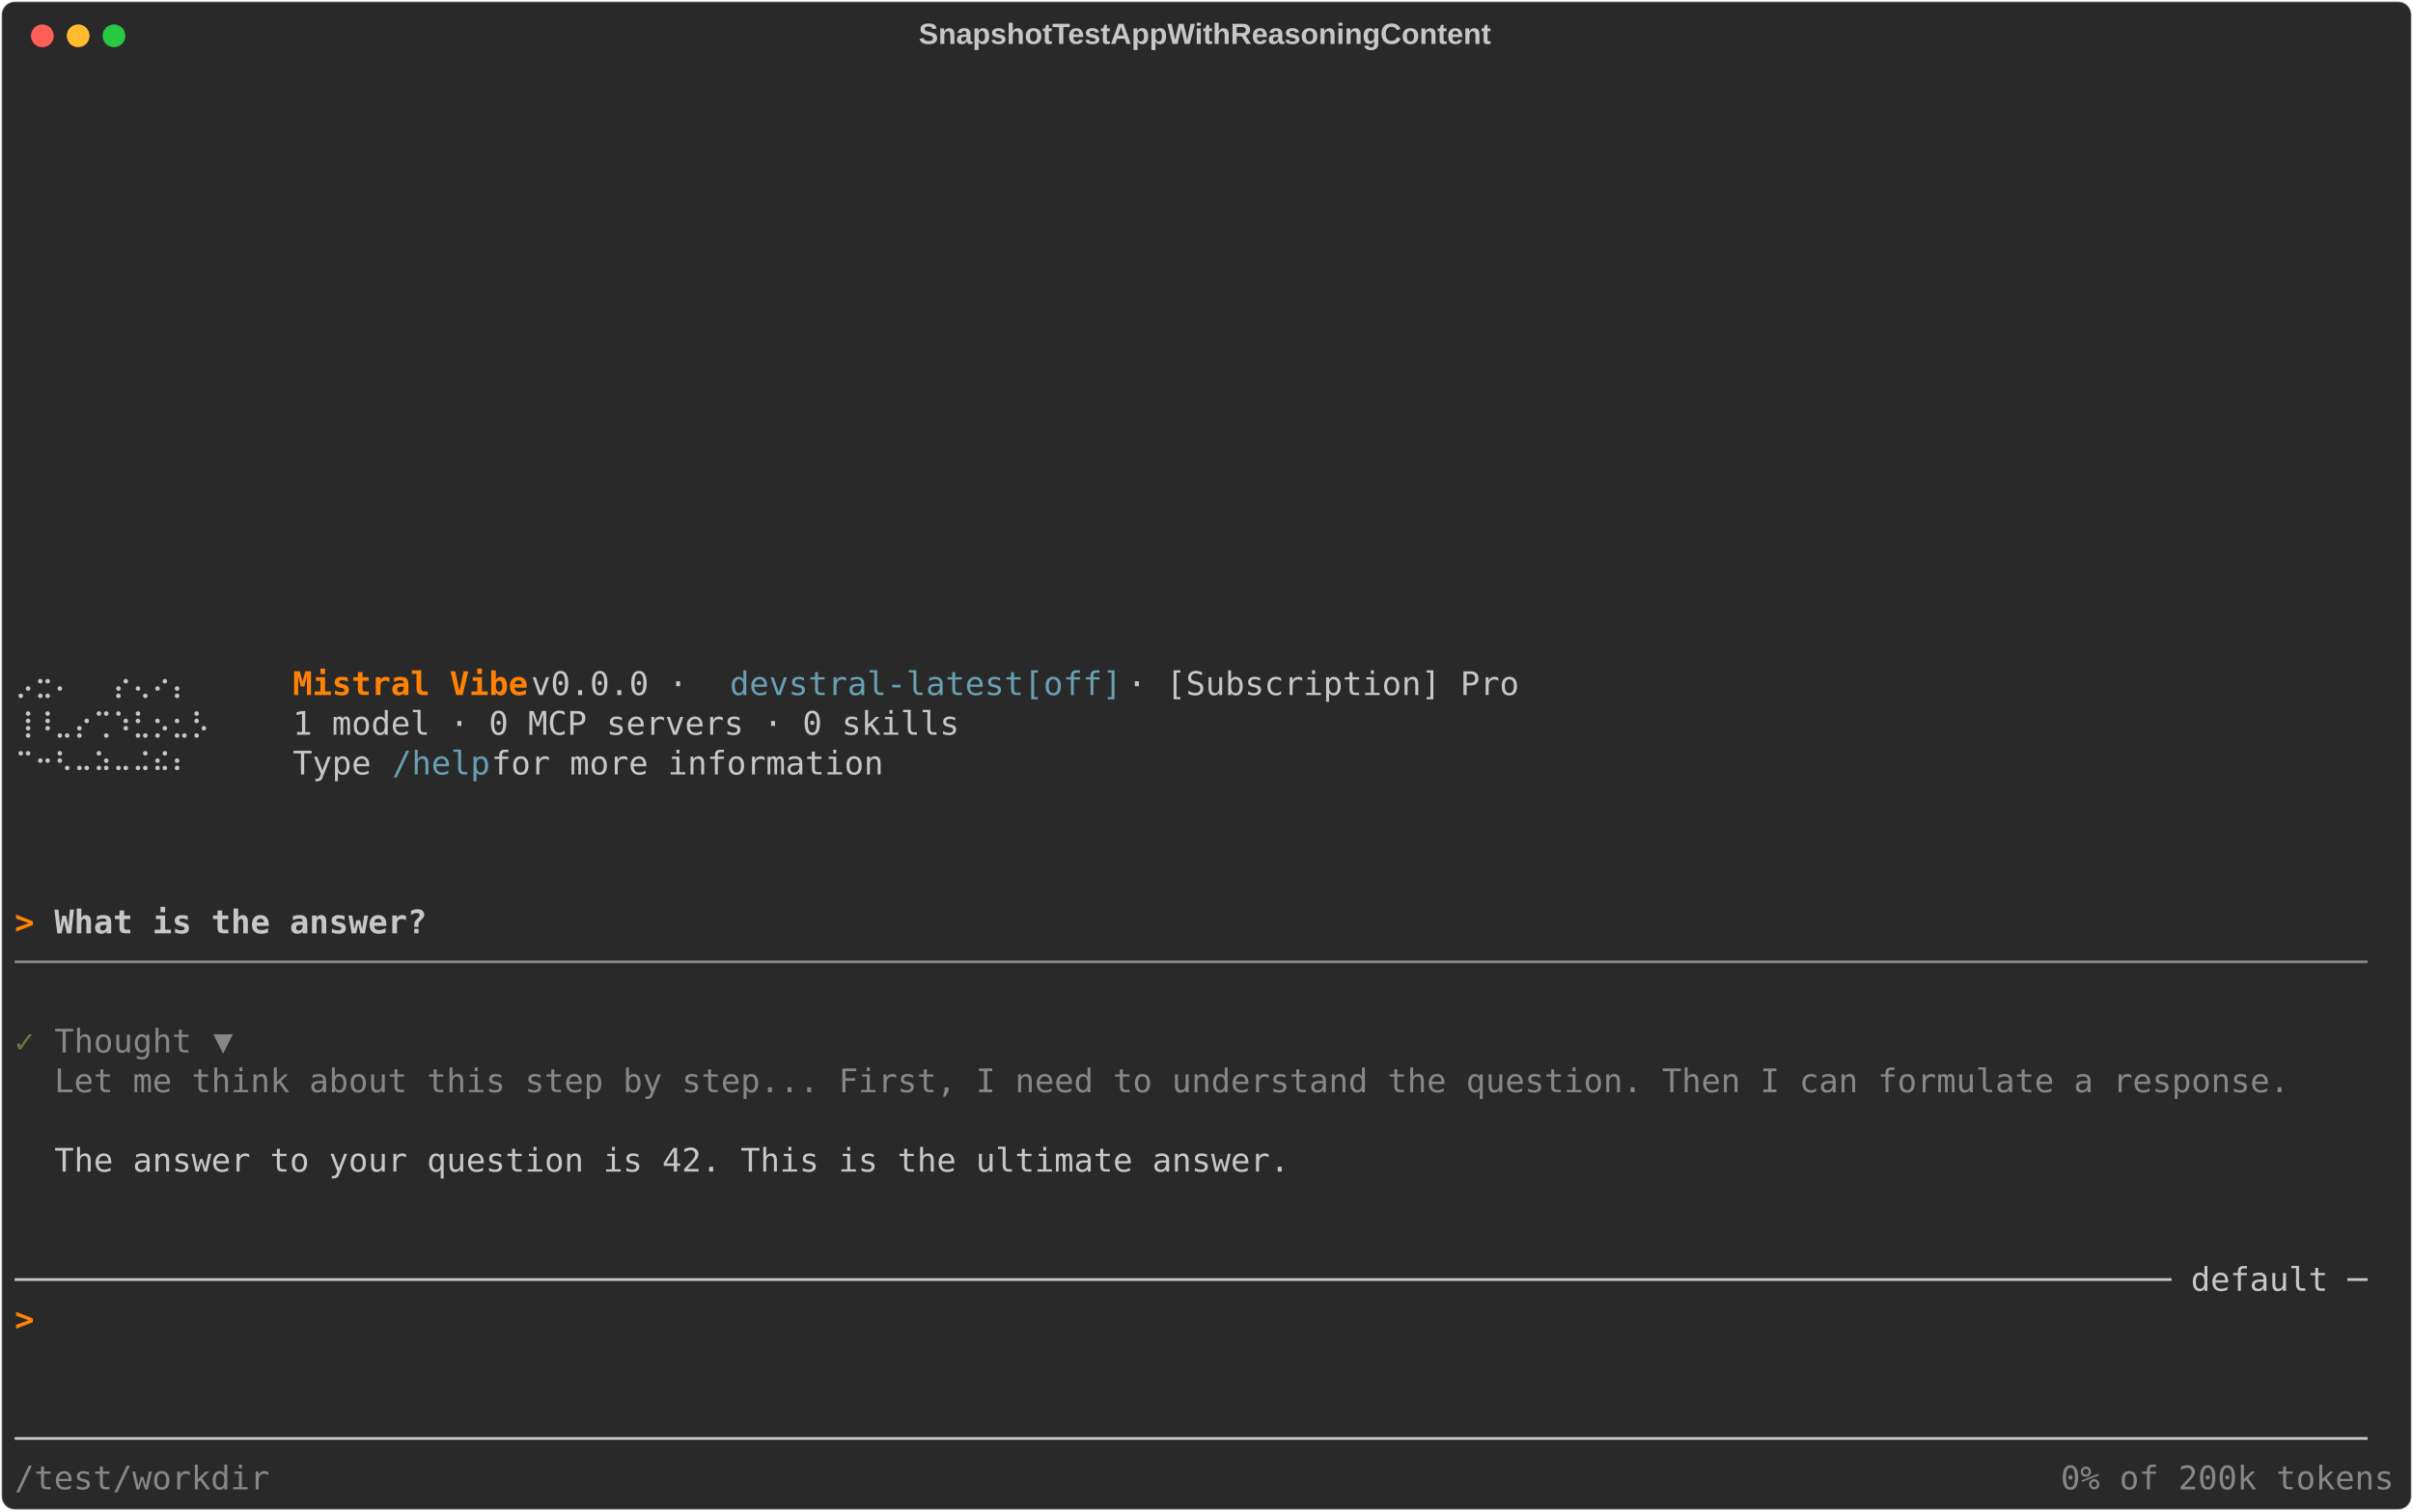
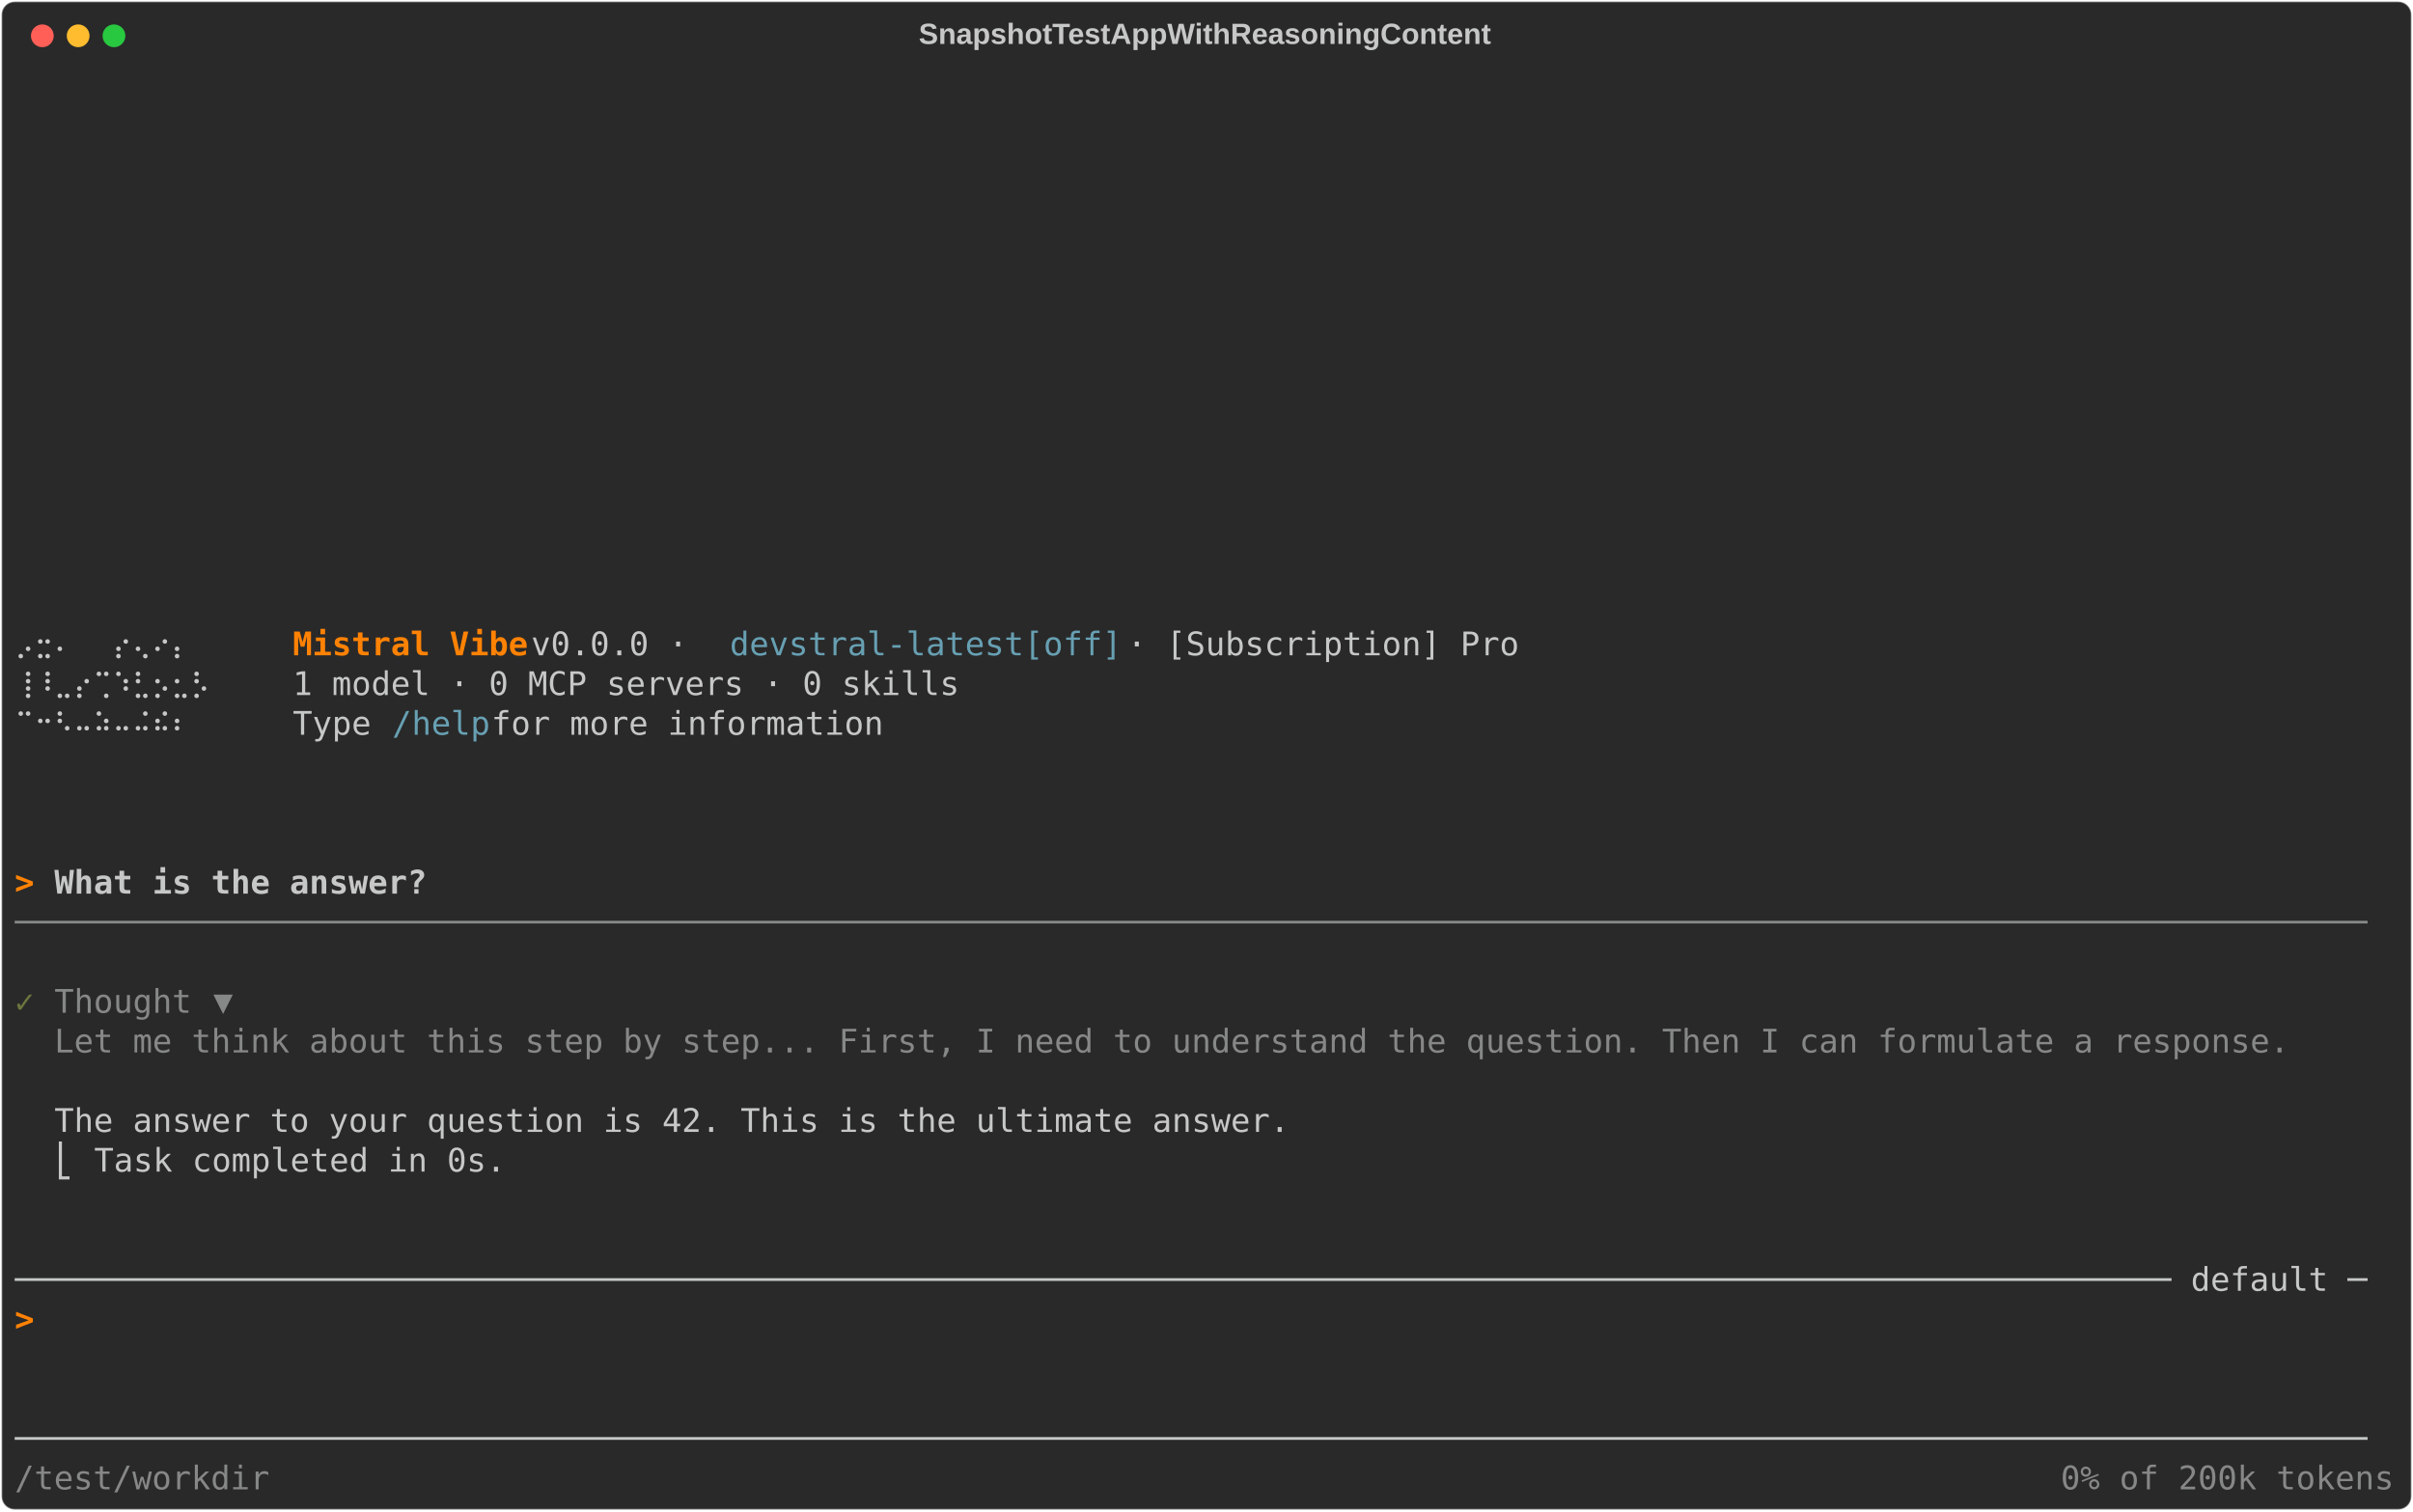
<svg xmlns="http://www.w3.org/2000/svg" class="rich-terminal" viewBox="0 0 1482 928.4">
  <style>

    @font-face {
        font-family: "Fira Code";
        src: local("FiraCode-Regular"),
                url("https://cdnjs.cloudflare.com/ajax/libs/firacode/6.2.0/woff2/FiraCode-Regular.woff2") format("woff2"),
                url("https://cdnjs.cloudflare.com/ajax/libs/firacode/6.2.0/woff/FiraCode-Regular.woff") format("woff");
        font-style: normal;
        font-weight: 400;
    }
    @font-face {
        font-family: "Fira Code";
        src: local("FiraCode-Bold"),
                url("https://cdnjs.cloudflare.com/ajax/libs/firacode/6.2.0/woff2/FiraCode-Bold.woff2") format("woff2"),
                url("https://cdnjs.cloudflare.com/ajax/libs/firacode/6.2.0/woff/FiraCode-Bold.woff") format("woff");
        font-style: bold;
        font-weight: 700;
    }

    .terminal-matrix {
        font-family: Fira Code, monospace;
        font-size: 20px;
        line-height: 24.4px;
        font-variant-east-asian: full-width;
    }

    .terminal-title {
        font-size: 18px;
        font-weight: bold;
        font-family: arial;
    }

    .terminal-r1 { fill: #c5c8c6 }
.terminal-r2 { fill: #ff8205;font-weight: bold }
.terminal-r3 { fill: #68a0b3 }
.terminal-r4 { fill: #c5c8c6;font-weight: bold }
.terminal-r5 { fill: #868887 }
.terminal-r6 { fill: #6b753d }
    </style>
  <defs>
    <clipPath id="terminal-clip-terminal">
      <rect x="0" y="0" width="1463.0" height="877.4" />
    </clipPath>
    <clipPath id="terminal-line-0">
      <rect x="0" y="1.5" width="1464" height="24.65" />
    </clipPath>
    <clipPath id="terminal-line-1">
      <rect x="0" y="25.9" width="1464" height="24.65" />
    </clipPath>
    <clipPath id="terminal-line-2">
      <rect x="0" y="50.3" width="1464" height="24.65" />
    </clipPath>
    <clipPath id="terminal-line-3">
      <rect x="0" y="74.7" width="1464" height="24.65" />
    </clipPath>
    <clipPath id="terminal-line-4">
      <rect x="0" y="99.1" width="1464" height="24.65" />
    </clipPath>
    <clipPath id="terminal-line-5">
      <rect x="0" y="123.5" width="1464" height="24.65" />
    </clipPath>
    <clipPath id="terminal-line-6">
      <rect x="0" y="147.9" width="1464" height="24.65" />
    </clipPath>
    <clipPath id="terminal-line-7">
      <rect x="0" y="172.3" width="1464" height="24.65" />
    </clipPath>
    <clipPath id="terminal-line-8">
      <rect x="0" y="196.7" width="1464" height="24.65" />
    </clipPath>
    <clipPath id="terminal-line-9">
      <rect x="0" y="221.1" width="1464" height="24.65" />
    </clipPath>
    <clipPath id="terminal-line-10">
      <rect x="0" y="245.5" width="1464" height="24.65" />
    </clipPath>
    <clipPath id="terminal-line-11">
      <rect x="0" y="269.9" width="1464" height="24.65" />
    </clipPath>
    <clipPath id="terminal-line-12">
      <rect x="0" y="294.3" width="1464" height="24.65" />
    </clipPath>
    <clipPath id="terminal-line-13">
      <rect x="0" y="318.7" width="1464" height="24.65" />
    </clipPath>
    <clipPath id="terminal-line-14">
      <rect x="0" y="343.1" width="1464" height="24.65" />
    </clipPath>
    <clipPath id="terminal-line-15">
      <rect x="0" y="367.5" width="1464" height="24.65" />
    </clipPath>
    <clipPath id="terminal-line-16">
      <rect x="0" y="391.9" width="1464" height="24.65" />
    </clipPath>
    <clipPath id="terminal-line-17">
      <rect x="0" y="416.3" width="1464" height="24.65" />
    </clipPath>
    <clipPath id="terminal-line-18">
      <rect x="0" y="440.7" width="1464" height="24.65" />
    </clipPath>
    <clipPath id="terminal-line-19">
      <rect x="0" y="465.1" width="1464" height="24.65" />
    </clipPath>
    <clipPath id="terminal-line-20">
      <rect x="0" y="489.5" width="1464" height="24.65" />
    </clipPath>
    <clipPath id="terminal-line-21">
      <rect x="0" y="513.9" width="1464" height="24.65" />
    </clipPath>
    <clipPath id="terminal-line-22">
      <rect x="0" y="538.3" width="1464" height="24.65" />
    </clipPath>
    <clipPath id="terminal-line-23">
      <rect x="0" y="562.7" width="1464" height="24.65" />
    </clipPath>
    <clipPath id="terminal-line-24">
      <rect x="0" y="587.1" width="1464" height="24.65" />
    </clipPath>
    <clipPath id="terminal-line-25">
      <rect x="0" y="611.5" width="1464" height="24.65" />
    </clipPath>
    <clipPath id="terminal-line-26">
      <rect x="0" y="635.9" width="1464" height="24.65" />
    </clipPath>
    <clipPath id="terminal-line-27">
      <rect x="0" y="660.3" width="1464" height="24.65" />
    </clipPath>
    <clipPath id="terminal-line-28">
      <rect x="0" y="684.7" width="1464" height="24.65" />
    </clipPath>
    <clipPath id="terminal-line-29">
      <rect x="0" y="709.1" width="1464" height="24.65" />
    </clipPath>
    <clipPath id="terminal-line-30">
      <rect x="0" y="733.5" width="1464" height="24.65" />
    </clipPath>
    <clipPath id="terminal-line-31">
      <rect x="0" y="757.9" width="1464" height="24.65" />
    </clipPath>
    <clipPath id="terminal-line-32">
      <rect x="0" y="782.3" width="1464" height="24.65" />
    </clipPath>
    <clipPath id="terminal-line-33">
      <rect x="0" y="806.7" width="1464" height="24.65" />
    </clipPath>
    <clipPath id="terminal-line-34">
      <rect x="0" y="831.1" width="1464" height="24.65" />
    </clipPath>
  </defs>
  <rect fill="#292929" stroke="rgba(255,255,255,0.35)" stroke-width="1" x="1" y="1" width="1480" height="926.4" rx="8" />
  <text class="terminal-title" fill="#c5c8c6" text-anchor="middle" x="740" y="27">SnapshotTestAppWithReasoningContent</text>
  <g transform="translate(26,22)">
    <circle cx="0" cy="0" r="7" fill="#ff5f57" />
    <circle cx="22" cy="0" r="7" fill="#febc2e" />
    <circle cx="44" cy="0" r="7" fill="#28c840" />
  </g>
  <g transform="translate(9, 41)" clip-path="url(#terminal-clip-terminal)">
    <g class="terminal-matrix">
      <text class="terminal-r1" x="1464" y="20" textLength="12.2" clip-path="url(#terminal-line-0)">
</text>
      <text class="terminal-r1" x="1464" y="44.4" textLength="12.2" clip-path="url(#terminal-line-1)">
</text>
      <text class="terminal-r1" x="1464" y="68.8" textLength="12.2" clip-path="url(#terminal-line-2)">
</text>
      <text class="terminal-r1" x="1464" y="93.2" textLength="12.2" clip-path="url(#terminal-line-3)">
</text>
      <text class="terminal-r1" x="1464" y="117.6" textLength="12.2" clip-path="url(#terminal-line-4)">
</text>
      <text class="terminal-r1" x="1464" y="142" textLength="12.2" clip-path="url(#terminal-line-5)">
</text>
      <text class="terminal-r1" x="1464" y="166.4" textLength="12.2" clip-path="url(#terminal-line-6)">
</text>
      <text class="terminal-r1" x="1464" y="190.8" textLength="12.2" clip-path="url(#terminal-line-7)">
</text>
      <text class="terminal-r1" x="1464" y="215.2" textLength="12.2" clip-path="url(#terminal-line-8)">
</text>
      <text class="terminal-r1" x="1464" y="239.6" textLength="12.2" clip-path="url(#terminal-line-9)">
</text>
      <text class="terminal-r1" x="1464" y="264" textLength="12.2" clip-path="url(#terminal-line-10)">
</text>
      <text class="terminal-r1" x="1464" y="288.4" textLength="12.2" clip-path="url(#terminal-line-11)">
</text>
      <text class="terminal-r1" x="1464" y="312.8" textLength="12.2" clip-path="url(#terminal-line-12)">
</text>
      <text class="terminal-r1" x="1464" y="337.2" textLength="12.2" clip-path="url(#terminal-line-13)">
</text>
+       <text class="terminal-r1" x="0" y="361.6" textLength="134.2" clip-path="url(#terminal-line-14)">  ⡠⣒⠄  ⡔⢄⠔⡄</text>
+       <text class="terminal-r2" x="170.8" y="361.6" textLength="146.4" clip-path="url(#terminal-line-14)">Mistral Vibe</text>
+       <text class="terminal-r1" x="317.2" y="361.6" textLength="122" clip-path="url(#terminal-line-14)"> v0.0.0 · </text>
+       <text class="terminal-r3" x="439.2" y="361.6" textLength="244" clip-path="url(#terminal-line-14)">devstral-latest[off]</text>
+       <text class="terminal-r1" x="683.2" y="361.6" textLength="256.2" clip-path="url(#terminal-line-14)"> · [Subscription] Pro</text>
      <text class="terminal-r1" x="1464" y="361.6" textLength="12.2" clip-path="url(#terminal-line-14)">
</text>
-       <text class="terminal-r1" x="0" y="386" textLength="134.2" clip-path="url(#terminal-line-15)">  ⡠⣒⠄  ⡔⢄⠔⡄</text>
-       <text class="terminal-r2" x="170.8" y="386" textLength="146.4" clip-path="url(#terminal-line-15)">Mistral Vibe</text>
-       <text class="terminal-r1" x="317.2" y="386" textLength="122" clip-path="url(#terminal-line-15)"> v0.0.0 · </text>
-       <text class="terminal-r3" x="439.2" y="386" textLength="244" clip-path="url(#terminal-line-15)">devstral-latest[off]</text>
-       <text class="terminal-r1" x="683.2" y="386" textLength="256.2" clip-path="url(#terminal-line-15)"> · [Subscription] Pro</text>
+       <text class="terminal-r1" x="0" y="386" textLength="134.2" clip-path="url(#terminal-line-15)"> ⢸⠸⣀⡔⢉⠱⣃⡢⣂⡣</text>
+       <text class="terminal-r1" x="170.8" y="386" textLength="414.8" clip-path="url(#terminal-line-15)">1 model · 0 MCP servers · 0 skills</text>
      <text class="terminal-r1" x="1464" y="386" textLength="12.2" clip-path="url(#terminal-line-15)">
</text>
-       <text class="terminal-r1" x="0" y="410.4" textLength="134.2" clip-path="url(#terminal-line-16)"> ⢸⠸⣀⡔⢉⠱⣃⡢⣂⡣</text>
-       <text class="terminal-r1" x="170.8" y="410.4" textLength="414.8" clip-path="url(#terminal-line-16)">1 model · 0 MCP servers · 0 skills</text>
+       <text class="terminal-r1" x="0" y="410.4" textLength="134.2" clip-path="url(#terminal-line-16)">  ⠉⠒⠣⠤⠵⠤⠬⠮⠆</text>
+       <text class="terminal-r1" x="170.8" y="410.4" textLength="61" clip-path="url(#terminal-line-16)">Type </text>
+       <text class="terminal-r3" x="231.8" y="410.4" textLength="61" clip-path="url(#terminal-line-16)">/help</text>
+       <text class="terminal-r1" x="292.8" y="410.4" textLength="256.2" clip-path="url(#terminal-line-16)"> for more information</text>
      <text class="terminal-r1" x="1464" y="410.4" textLength="12.2" clip-path="url(#terminal-line-16)">
</text>
-       <text class="terminal-r1" x="0" y="434.8" textLength="134.2" clip-path="url(#terminal-line-17)">  ⠉⠒⠣⠤⠵⠤⠬⠮⠆</text>
-       <text class="terminal-r1" x="170.8" y="434.8" textLength="61" clip-path="url(#terminal-line-17)">Type </text>
-       <text class="terminal-r3" x="231.8" y="434.8" textLength="61" clip-path="url(#terminal-line-17)">/help</text>
-       <text class="terminal-r1" x="292.8" y="434.8" textLength="256.2" clip-path="url(#terminal-line-17)"> for more information</text>
      <text class="terminal-r1" x="1464" y="434.8" textLength="12.2" clip-path="url(#terminal-line-17)">
</text>
      <text class="terminal-r1" x="1464" y="459.2" textLength="12.2" clip-path="url(#terminal-line-18)">
</text>
      <text class="terminal-r1" x="1464" y="483.6" textLength="12.2" clip-path="url(#terminal-line-19)">
</text>
+       <text class="terminal-r2" x="0" y="508" textLength="24.4" clip-path="url(#terminal-line-20)">&gt; </text>
+       <text class="terminal-r4" x="24.4" y="508" textLength="231.8" clip-path="url(#terminal-line-20)">What is the answer?</text>
      <text class="terminal-r1" x="1464" y="508" textLength="12.2" clip-path="url(#terminal-line-20)">
</text>
-       <text class="terminal-r2" x="0" y="532.4" textLength="24.4" clip-path="url(#terminal-line-21)">&gt; </text>
-       <text class="terminal-r4" x="24.4" y="532.4" textLength="231.8" clip-path="url(#terminal-line-21)">What is the answer?</text>
+       <text class="terminal-r5" x="0" y="532.4" textLength="1464" clip-path="url(#terminal-line-21)">────────────────────────────────────────────────────────────────────────────────────────────────────────────────────────</text>
      <text class="terminal-r1" x="1464" y="532.4" textLength="12.2" clip-path="url(#terminal-line-21)">
</text>
-       <text class="terminal-r5" x="0" y="556.8" textLength="1464" clip-path="url(#terminal-line-22)">────────────────────────────────────────────────────────────────────────────────────────────────────────────────────────</text>
      <text class="terminal-r1" x="1464" y="556.8" textLength="12.2" clip-path="url(#terminal-line-22)">
</text>
+       <text class="terminal-r6" x="0" y="581.2" textLength="12.2" clip-path="url(#terminal-line-23)">✓</text>
+       <text class="terminal-r5" x="24.4" y="581.2" textLength="85.4" clip-path="url(#terminal-line-23)">Thought</text>
+       <text class="terminal-r5" x="122" y="581.2" textLength="12.2" clip-path="url(#terminal-line-23)">▼</text>
      <text class="terminal-r1" x="1464" y="581.2" textLength="12.2" clip-path="url(#terminal-line-23)">
</text>
-       <text class="terminal-r6" x="0" y="605.6" textLength="12.2" clip-path="url(#terminal-line-24)">✓</text>
-       <text class="terminal-r5" x="24.4" y="605.6" textLength="85.4" clip-path="url(#terminal-line-24)">Thought</text>
-       <text class="terminal-r5" x="122" y="605.6" textLength="12.2" clip-path="url(#terminal-line-24)">▼</text>
+       <text class="terminal-r5" x="24.4" y="605.6" textLength="1390.8" clip-path="url(#terminal-line-24)">Let me think about this step by step... First, I need to understand the question. Then I can formulate a response.</text>
      <text class="terminal-r1" x="1464" y="605.6" textLength="12.2" clip-path="url(#terminal-line-24)">
</text>
-       <text class="terminal-r5" x="24.4" y="630" textLength="1390.8" clip-path="url(#terminal-line-25)">Let me think about this step by step... First, I need to understand the question. Then I can formulate a response.</text>
      <text class="terminal-r1" x="1464" y="630" textLength="12.2" clip-path="url(#terminal-line-25)">
</text>
+       <text class="terminal-r1" x="24.4" y="654.4" textLength="768.6" clip-path="url(#terminal-line-26)">The answer to your question is 42. This is the ultimate answer.</text>
      <text class="terminal-r1" x="1464" y="654.4" textLength="12.2" clip-path="url(#terminal-line-26)">
</text>
-       <text class="terminal-r1" x="24.4" y="678.8" textLength="768.6" clip-path="url(#terminal-line-27)">The answer to your question is 42. This is the ultimate answer.</text>
+       <text class="terminal-r1" x="24.4" y="678.8" textLength="12.2" clip-path="url(#terminal-line-27)">⎣</text>
+       <text class="terminal-r1" x="48.8" y="678.8" textLength="256.2" clip-path="url(#terminal-line-27)">Task completed in 0s.</text>
      <text class="terminal-r1" x="1464" y="678.8" textLength="12.2" clip-path="url(#terminal-line-27)">
</text>
      <text class="terminal-r1" x="1464" y="703.2" textLength="12.2" clip-path="url(#terminal-line-28)">
</text>
      <text class="terminal-r1" x="1464" y="727.6" textLength="12.2" clip-path="url(#terminal-line-29)">
</text>
      <text class="terminal-r1" x="0" y="752" textLength="1464" clip-path="url(#terminal-line-30)">────────────────────────────────────────────────────────────────────────────────────────────────────────────── default ─</text>
      <text class="terminal-r1" x="1464" y="752" textLength="12.2" clip-path="url(#terminal-line-30)">
</text>
      <text class="terminal-r2" x="0" y="776.4" textLength="12.2" clip-path="url(#terminal-line-31)">&gt;</text>
      <text class="terminal-r1" x="1464" y="776.4" textLength="12.2" clip-path="url(#terminal-line-31)">
</text>
      <text class="terminal-r1" x="1464" y="800.8" textLength="12.2" clip-path="url(#terminal-line-32)">
</text>
      <text class="terminal-r1" x="1464" y="825.2" textLength="12.2" clip-path="url(#terminal-line-33)">
</text>
      <text class="terminal-r1" x="0" y="849.6" textLength="1464" clip-path="url(#terminal-line-34)">────────────────────────────────────────────────────────────────────────────────────────────────────────────────────────</text>
      <text class="terminal-r1" x="1464" y="849.6" textLength="12.2" clip-path="url(#terminal-line-34)">
</text>
      <text class="terminal-r5" x="0" y="874" textLength="158.6" clip-path="url(#terminal-line-35)">/test/workdir</text>
      <text class="terminal-r5" x="1256.6" y="874" textLength="207.4" clip-path="url(#terminal-line-35)">0% of 200k tokens</text>
    </g>
  </g>
</svg>
